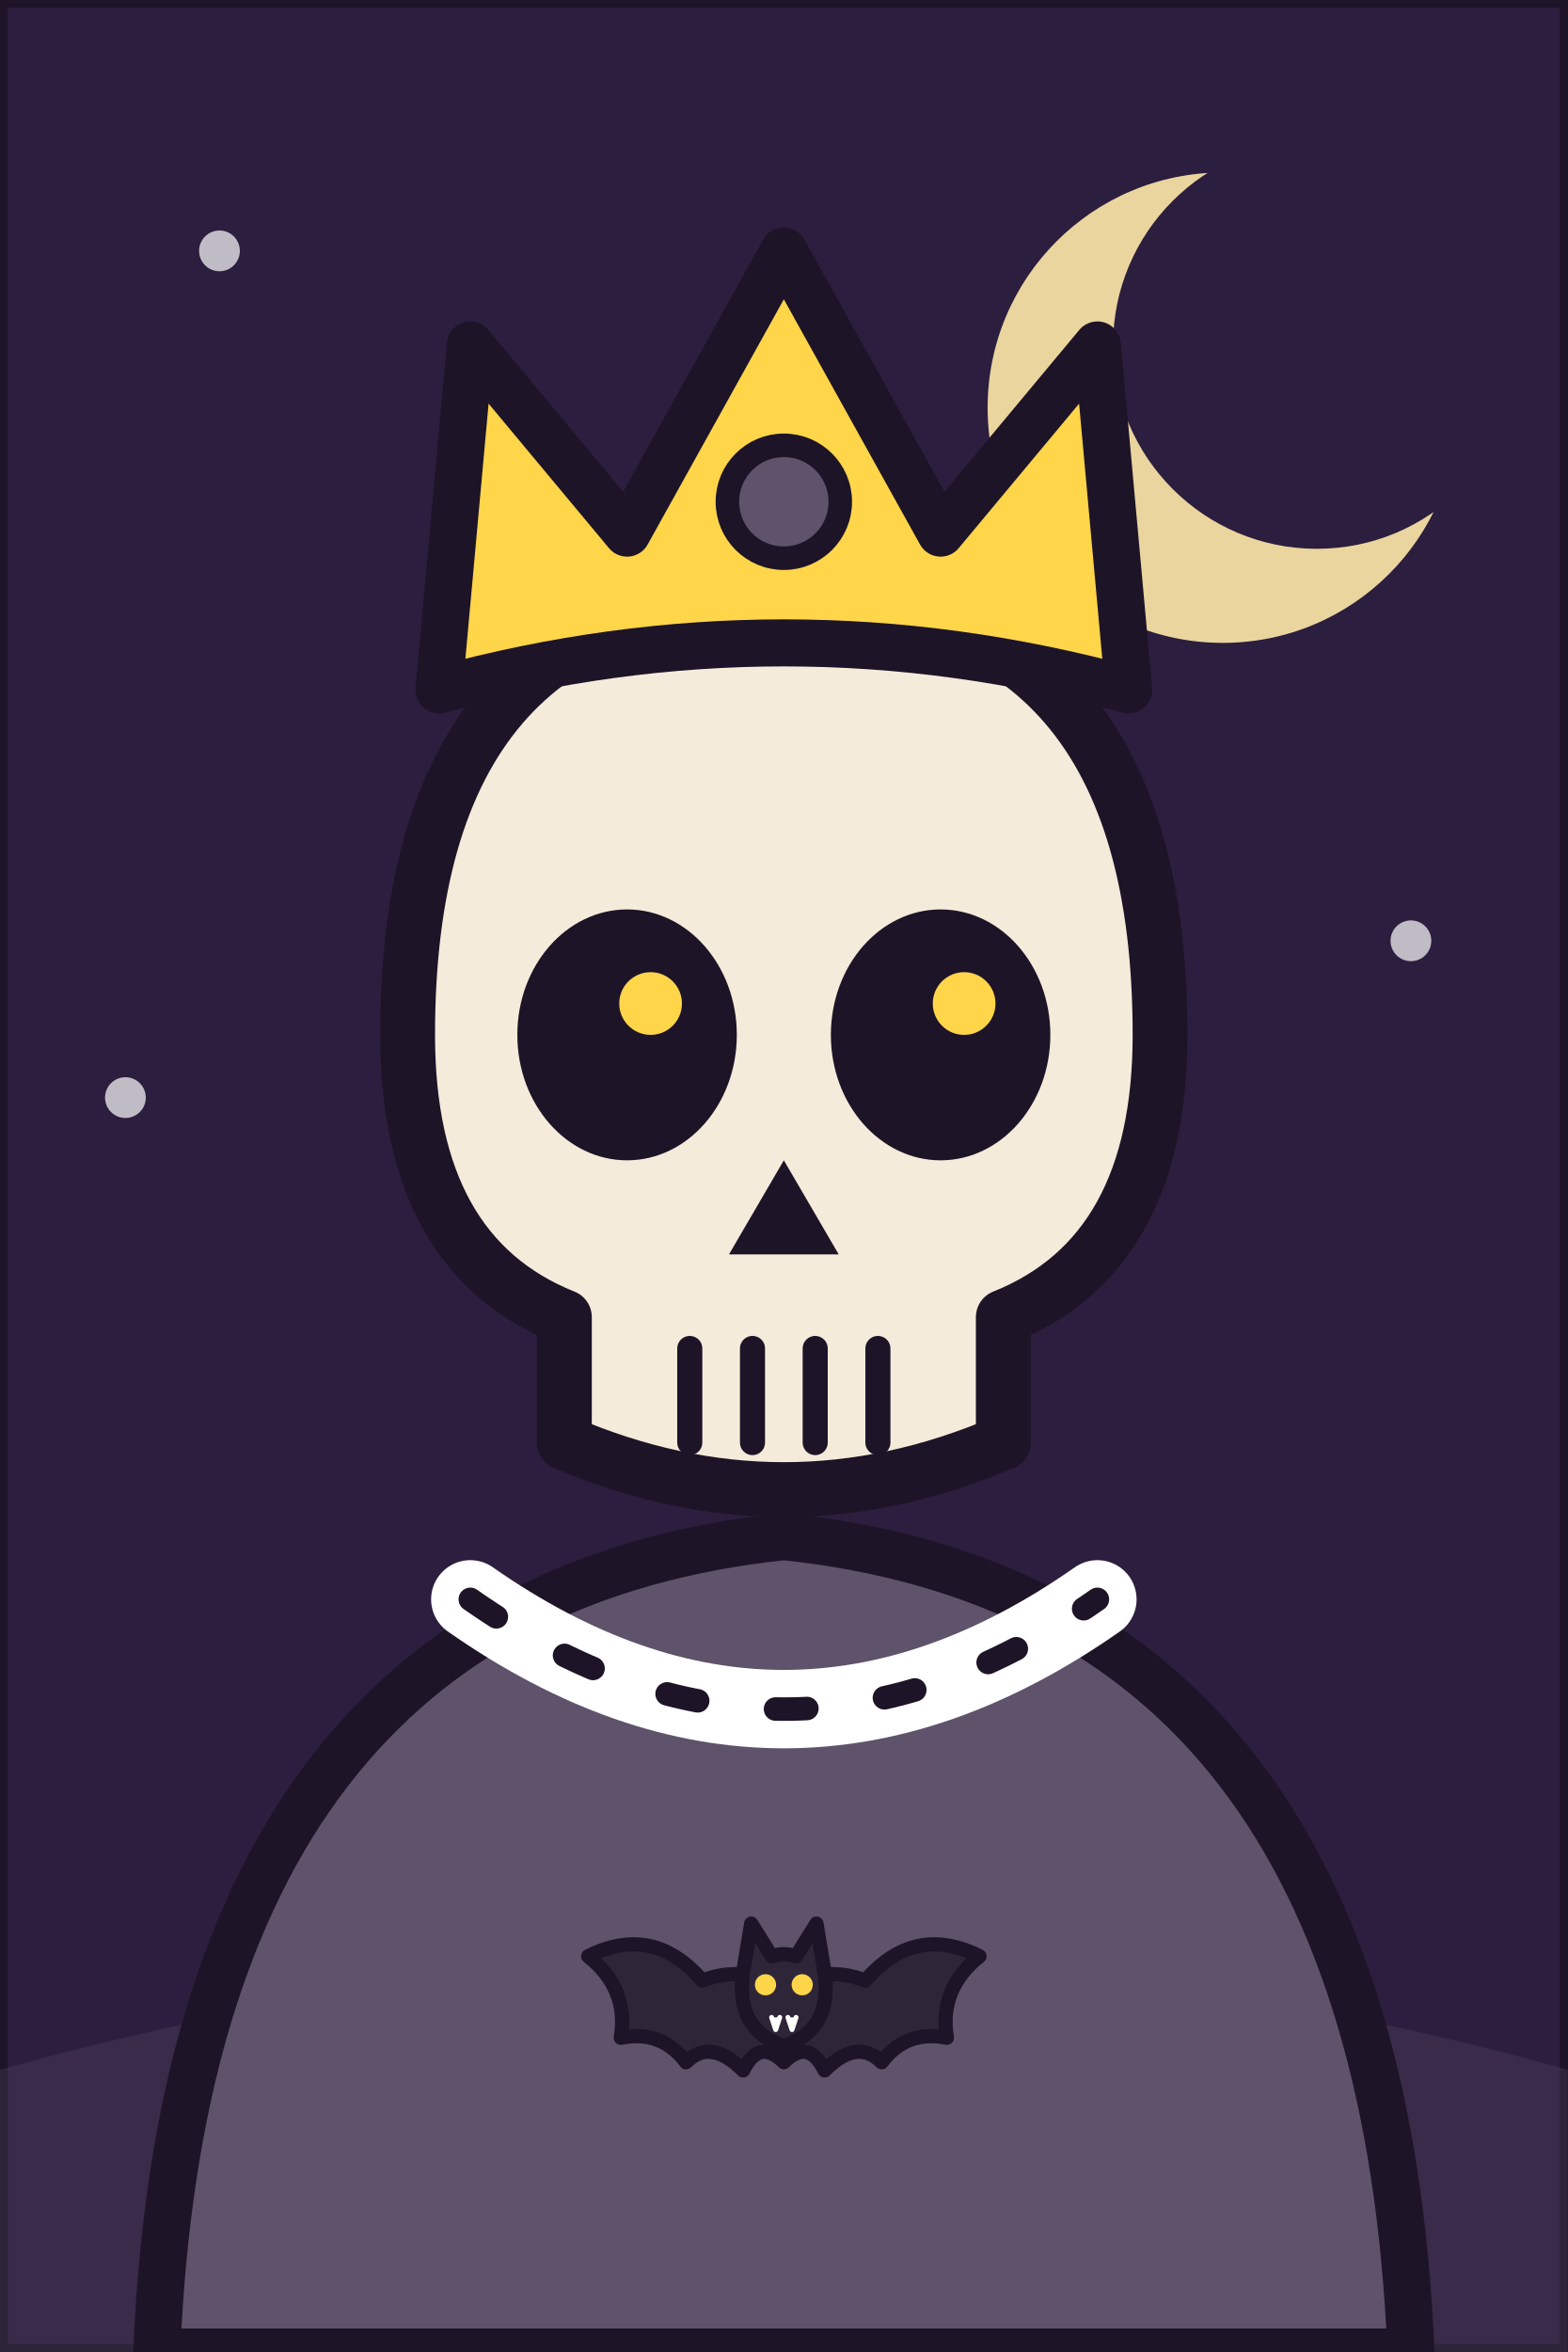
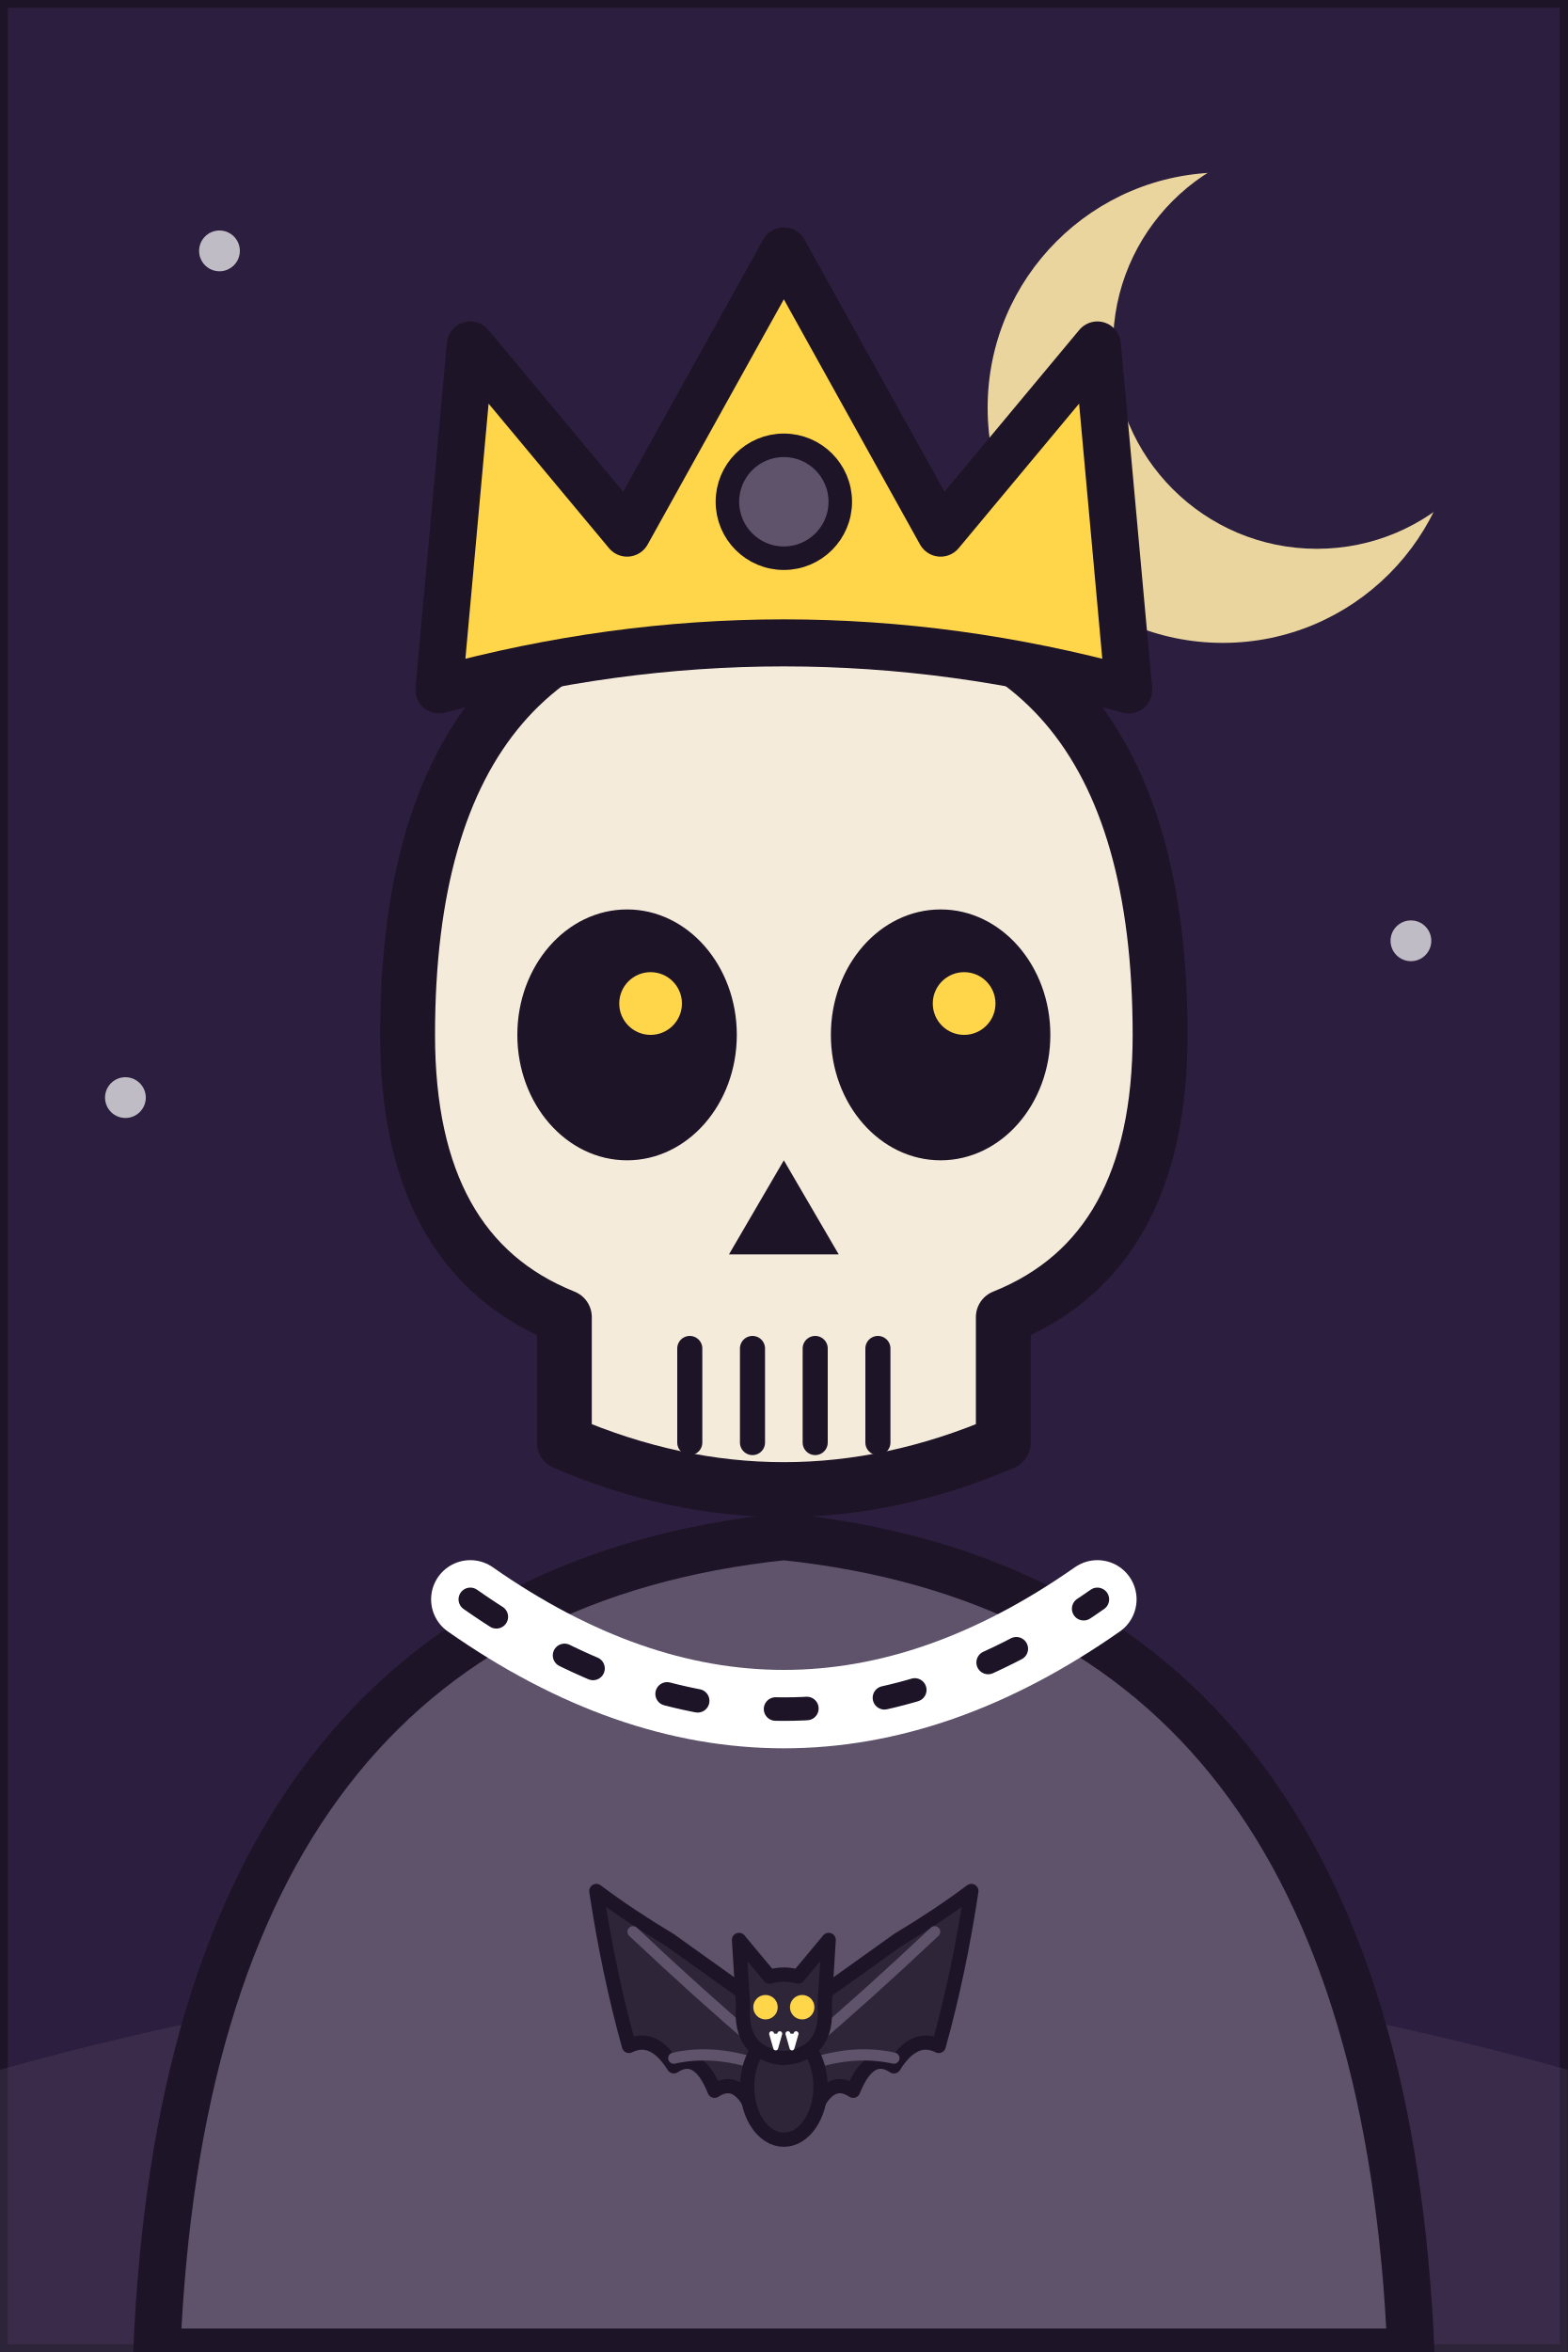
<svg xmlns="http://www.w3.org/2000/svg" viewBox="0 0 100 150">
  <g stroke="#1E1428" stroke-linejoin="round" stroke-linecap="round">
    <rect width="100" height="150" fill="#2C1E3E" />
    <circle cx="78" cy="26" r="15" fill="#FFE9A8" stroke="none" opacity=".9" />
    <circle cx="84" cy="22" r="13" fill="#2C1E3E" stroke="none" />
    <circle cx="14" cy="16" r="1.3" fill="#FFFFFF" stroke="none" opacity=".7" />
    <circle cx="30" cy="34" r="1.3" fill="#FFFFFF" stroke="none" opacity=".7" />
    <circle cx="90" cy="60" r="1.3" fill="#FFFFFF" stroke="none" opacity=".7" />
    <circle cx="8" cy="70" r="1.3" fill="#FFFFFF" stroke="none" opacity=".7" />
    <path d="M0 150 L0 132 Q50 118 100 132 L100 150 Z" fill="#5E536B" stroke="none" opacity=".25" />
    <path d="M10 150 Q12 102 50 98 Q88 102 90 150 Z" fill="#5E536B" stroke-width="3" />
    <path d="M30 102 Q50 116 70 102" fill="none" stroke="#FFFFFF" stroke-width="5" />
    <path d="M30 102 Q50 116 70 102" fill="none" stroke-width="1.5" stroke-dasharray="2 5" />
    <path d="M26 66 Q26 38 50 38 Q74 38 74 66 Q74 80 64 84 L64 92 Q50 98 36 92 L36 84 Q26 80 26 66 Z" fill="#F4EBDA" stroke-width="3.5" />
    <ellipse cx="40" cy="66" rx="7" ry="8" fill="#1E1428" stroke="none" />
    <ellipse cx="60" cy="66" rx="7" ry="8" fill="#1E1428" stroke="none" />
    <circle cx="41.5" cy="64" r="2" fill="#FFD54A" stroke="none" />
    <circle cx="61.5" cy="64" r="2" fill="#FFD54A" stroke="none" />
    <path d="M50 74 L46.5 80 L53.5 80 Z" fill="#1E1428" stroke="none" />
    <path d="M44 86 L44 92" stroke-width="1.6" />
    <path d="M48 86 L48 92" stroke-width="1.6" />
    <path d="M52 86 L52 92" stroke-width="1.6" />
    <path d="M56 86 L56 92" stroke-width="1.6" />
    <path d="M28 44 L30 22 L40 34 L50 16 L60 34 L70 22 L72 44 Q50 38 28 44 Z" fill="#FFD54A" stroke-width="3" />
    <circle cx="50" cy="32" r="3.6" fill="#5E536B" stroke-width="1.5" />
    <g transform="translate(37 118) scale(0.26)">
-       <path d="M50 34 Q40 28 30 32 Q18 18 2 26 Q12 34 10 46 Q20 44 26 52 Q32 46 40 54 Q44 46 50 52 Q56 46 60 54 Q68 46 74 52 Q80 44 90 46 Q88 34 98 26 Q82 18 70 32 Q60 28 50 34 Z" fill="#2E2638" stroke-width="3.5" />
-       <path d="M40 30 L42 18 L47 26 Q50 25 53 26 L58 18 L60 30 Q62 44 50 48 Q38 44 40 30 Z" fill="#2E2638" stroke-width="3.5" />
-       <circle cx="45.5" cy="33" r="2.6" fill="#FFD54A" stroke="none" />
-       <circle cx="54.5" cy="33" r="2.6" fill="#FFD54A" stroke="none" />
-       <path d="M47 41 L48 44 L49 41 M51 41 L52 44 L53 41" fill="#FFFFFF" stroke="#FFFFFF" stroke-width="1.2" />
+       <path d="M50 42 Q36 32 22 22 Q12 16 4 10 Q7 30 12 48 Q18 45 23 53 Q29 49 33 59 Q39 55 43 65 Q47 61 50 67 Q53 61 57 65 Q61 55 67 59 Q71 49 77 53 Q82 45 88 48 Q93 30 96 10 Q88 16 78 22 Q64 32 50 42 Z" fill="#2E2638" stroke-width="3.5" />
+       <path d="M43 47 Q30 36 13 20 M42 52 Q32 49 23 51 M57 47 Q70 36 87 20 M58 52 Q68 49 77 51" fill="none" stroke="#5E536B" stroke-width="2.75" />
+       <ellipse cx="50" cy="58" rx="9" ry="13" fill="#2E2638" stroke-width="3.5" />
+       <path d="M40 38 L39 22 L46.5 31 Q50 30 53.5 31 L61 22 L60 38 Q61 50 50 51 Q39 50 40 38 Z" fill="#2E2638" stroke-width="3.5" />
+       <circle cx="45.5" cy="38.5" r="3" fill="#FFD54A" stroke="none" />
+       <circle cx="54.5" cy="38.5" r="3" fill="#FFD54A" stroke="none" />
+       <path d="M47 45 L48 48.5 L49 45 M51 45 L52 48.5 L53 45" fill="#FFFFFF" stroke="#FFFFFF" stroke-width="1.2" />
    </g>
  </g>
</svg>
